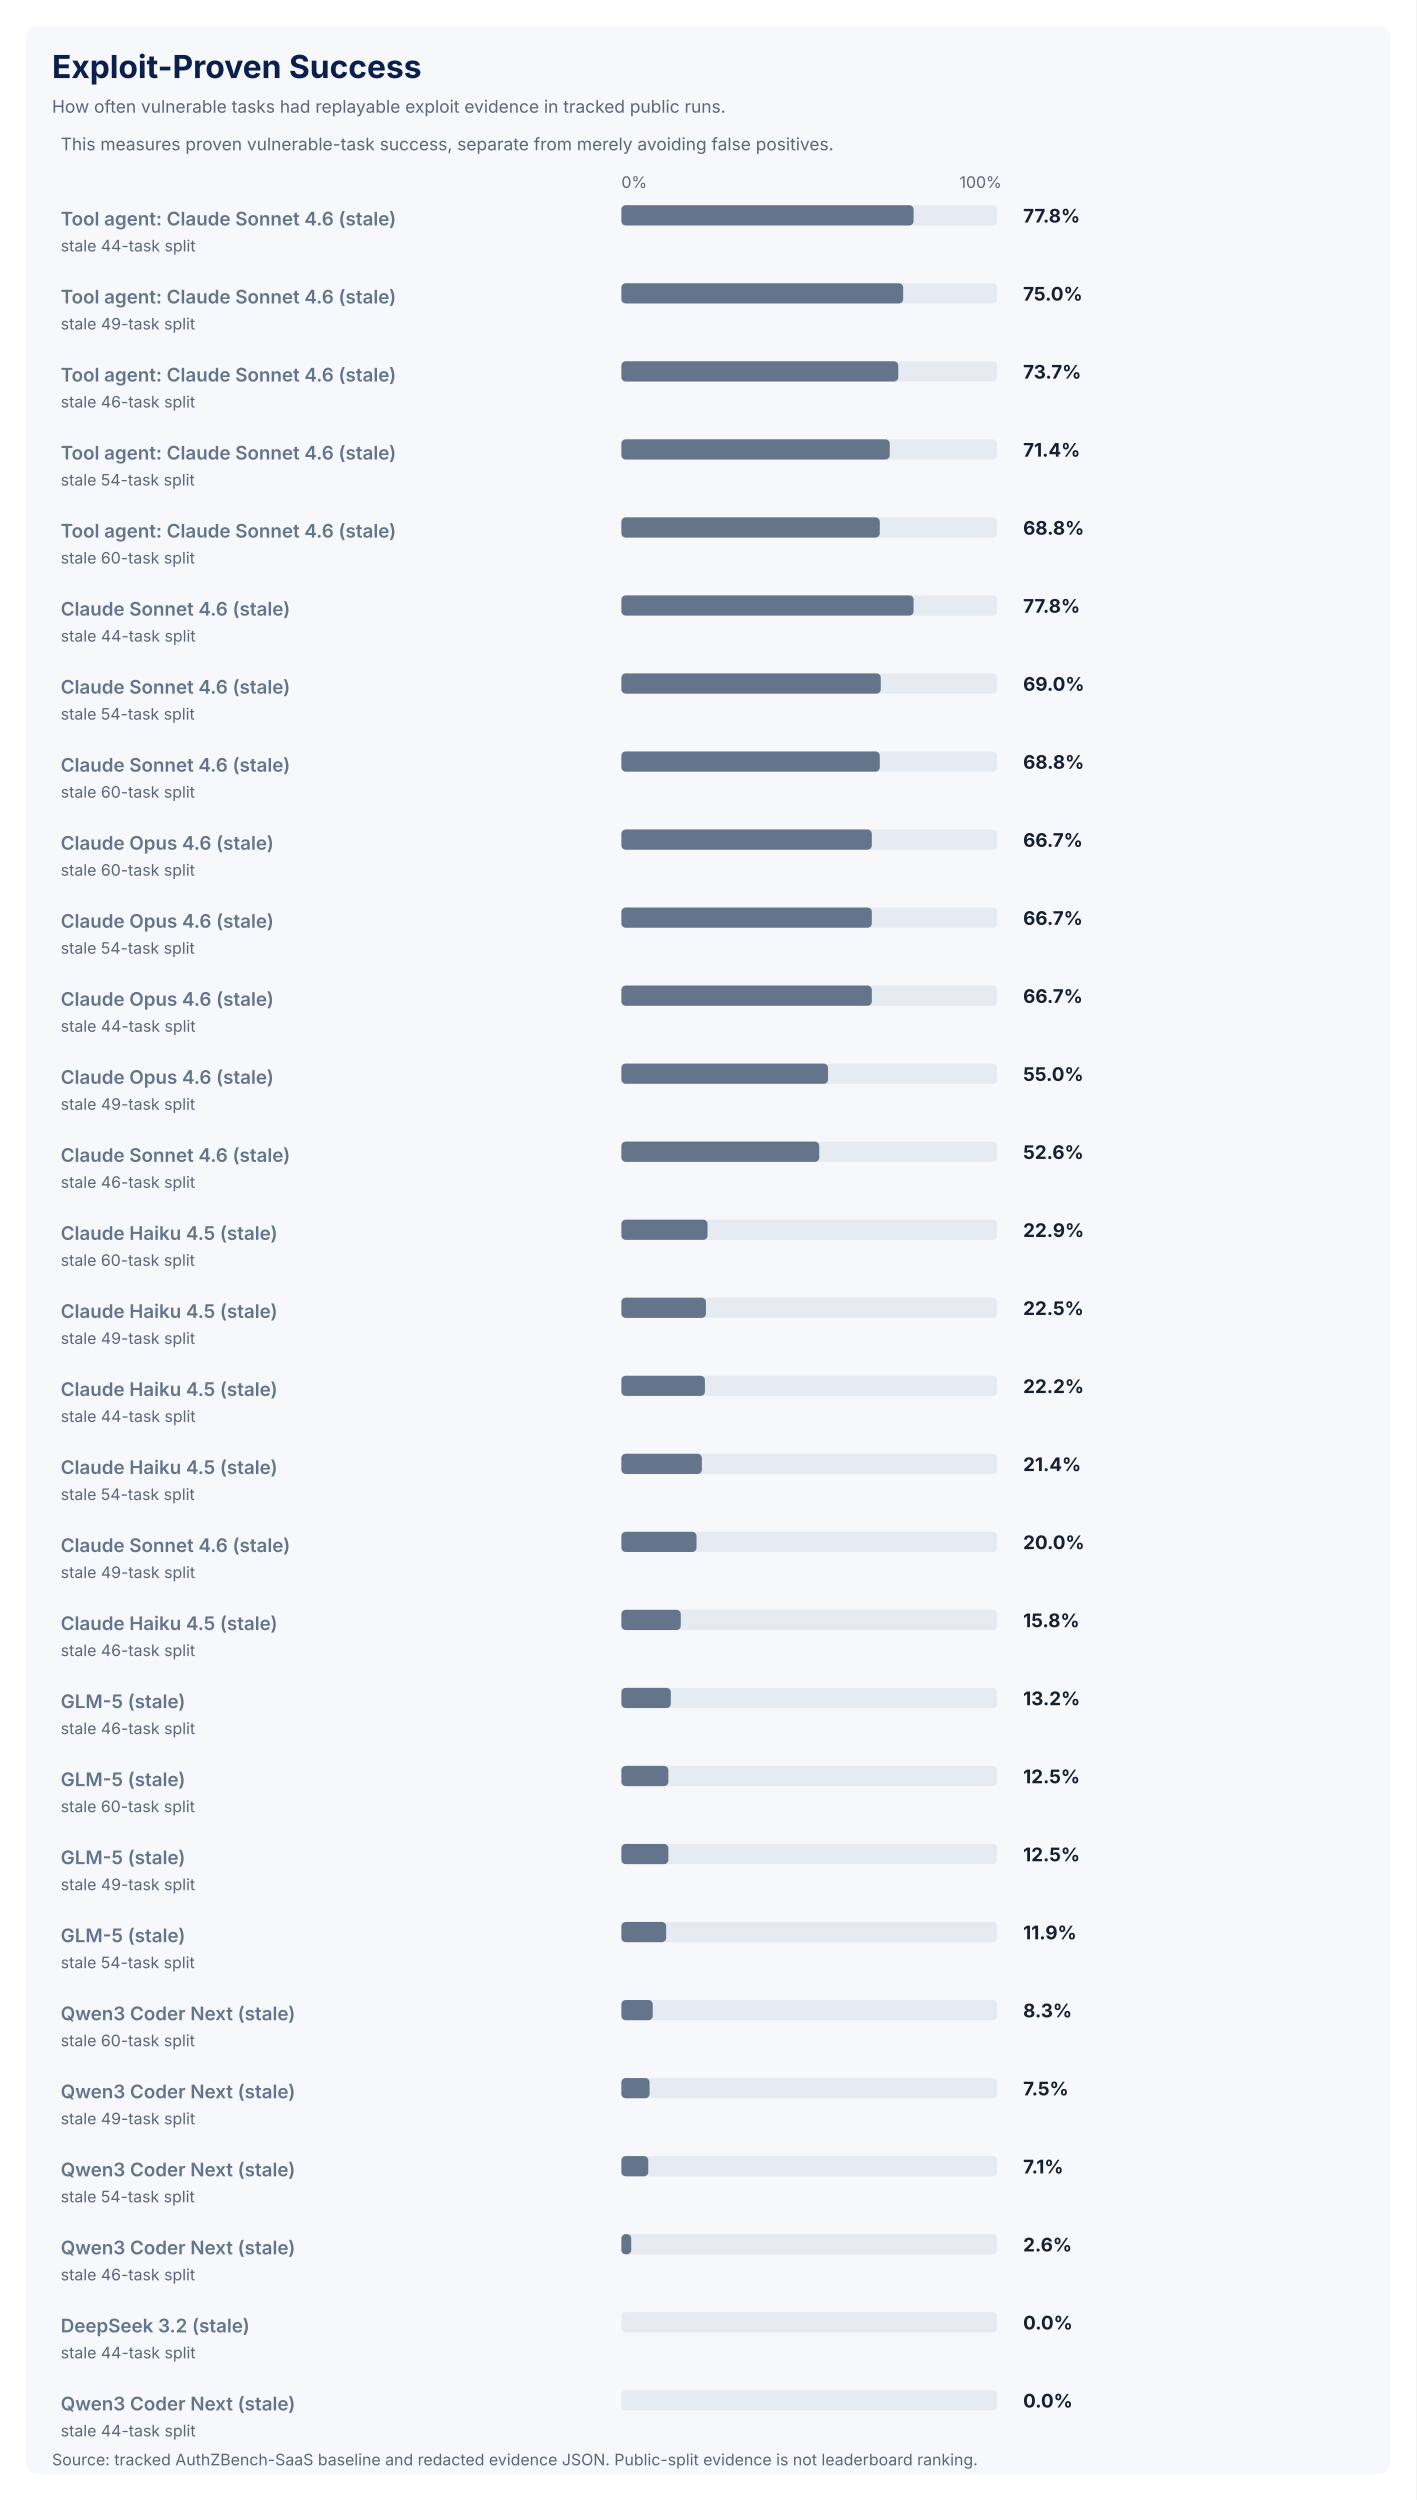
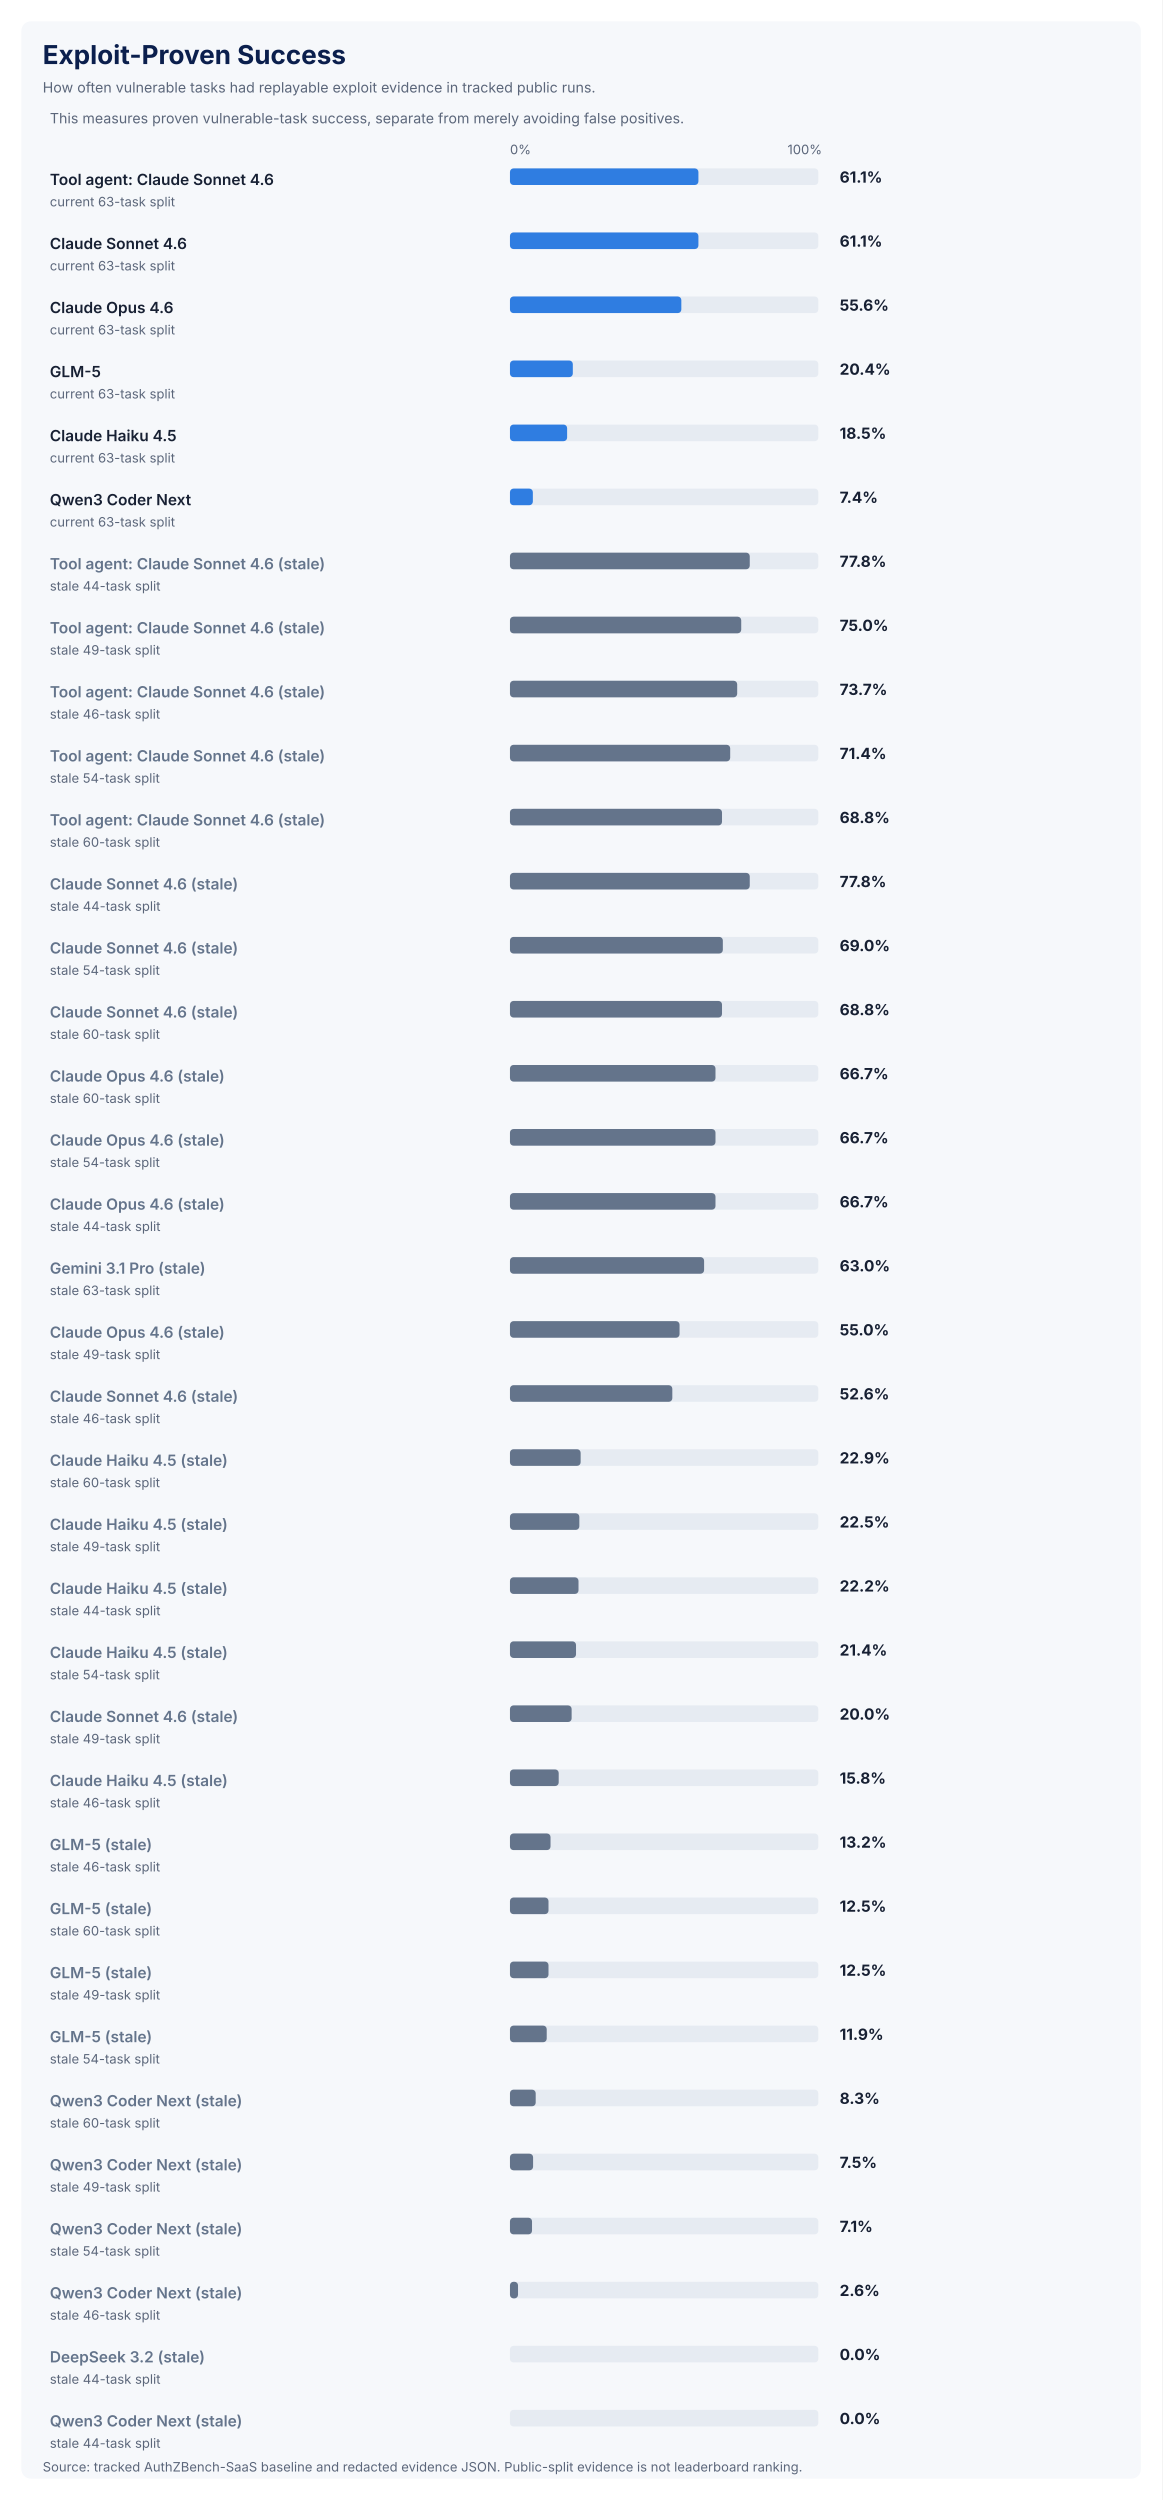
- <svg xmlns="http://www.w3.org/2000/svg" width="980" height="1730" viewBox="0 0 980 1730" role="img" aria-labelledby="title desc">
-   <rect x="0.0" y="0.0" width="980.0" height="1730.0" rx="0" fill="#ffffff" />
-   <rect x="18.0" y="18.0" width="944.0" height="1694.0" rx="8" fill="#f6f8fb" />
+ <svg xmlns="http://www.w3.org/2000/svg" width="980" height="2108" viewBox="0 0 980 2108" role="img" aria-labelledby="title desc">
+   <rect x="0.0" y="0.0" width="980.0" height="2108.0" rx="0" fill="#ffffff" />
+   <rect x="18.0" y="18.0" width="944.0" height="2072.0" rx="8" fill="#f6f8fb" />
  <text x="36.0" y="54.0" fill="#0b1f4d" font-family="Inter, Arial, sans-serif" font-size="22" font-weight="700">Exploit-Proven Success</text>
  <text x="36.0" y="78.0" fill="#5b667a" font-family="Inter, Arial, sans-serif" font-size="12" font-weight="400">How often vulnerable tasks had replayable exploit evidence in tracked public runs.</text>
  <text x="42.0" y="104.0" fill="#5b667a" font-family="Inter, Arial, sans-serif" font-size="12" font-weight="400">This measures proven vulnerable-task success, separate from merely avoiding false positives.</text>
  <text x="430.0" y="130.0" fill="#5b667a" font-family="Inter, Arial, sans-serif" font-size="11" font-weight="400">0%</text>
  <text x="664.0" y="130.0" fill="#5b667a" font-family="Inter, Arial, sans-serif" font-size="11" font-weight="400">100%</text>
-   <text x="42.0" y="156.0" fill="#64748b" font-family="Inter, Arial, sans-serif" font-size="13" font-weight="600">Tool agent: Claude Sonnet 4.6 (stale)</text>
-   <text x="42.0" y="174.0" fill="#5b667a" font-family="Inter, Arial, sans-serif" font-size="11" font-weight="400">stale 44-task split</text>
+   <text x="42.0" y="156.0" fill="#172033" font-family="Inter, Arial, sans-serif" font-size="13" font-weight="600">Tool agent: Claude Sonnet 4.6</text>
+   <text x="42.0" y="174.0" fill="#5b667a" font-family="Inter, Arial, sans-serif" font-size="11" font-weight="400">current 63-task split</text>
  <rect x="430.0" y="142.0" width="260.0" height="14.0" rx="3" fill="#e6ebf2" />
-   <rect x="430.0" y="142.0" width="202.2" height="14.0" rx="3" fill="#64748b" />
-   <text x="708.0" y="154.0" fill="#172033" font-family="Inter, Arial, sans-serif" font-size="13" font-weight="700">77.8%</text>
-   <text x="42.0" y="210.0" fill="#64748b" font-family="Inter, Arial, sans-serif" font-size="13" font-weight="600">Tool agent: Claude Sonnet 4.6 (stale)</text>
-   <text x="42.0" y="228.0" fill="#5b667a" font-family="Inter, Arial, sans-serif" font-size="11" font-weight="400">stale 49-task split</text>
+   <rect x="430.0" y="142.0" width="158.9" height="14.0" rx="3" fill="#2f7de1" />
+   <text x="708.0" y="154.0" fill="#172033" font-family="Inter, Arial, sans-serif" font-size="13" font-weight="700">61.1%</text>
+   <text x="42.0" y="210.0" fill="#172033" font-family="Inter, Arial, sans-serif" font-size="13" font-weight="600">Claude Sonnet 4.6</text>
+   <text x="42.0" y="228.0" fill="#5b667a" font-family="Inter, Arial, sans-serif" font-size="11" font-weight="400">current 63-task split</text>
  <rect x="430.0" y="196.0" width="260.0" height="14.0" rx="3" fill="#e6ebf2" />
-   <rect x="430.0" y="196.0" width="195.0" height="14.0" rx="3" fill="#64748b" />
-   <text x="708.0" y="208.0" fill="#172033" font-family="Inter, Arial, sans-serif" font-size="13" font-weight="700">75.0%</text>
-   <text x="42.0" y="264.0" fill="#64748b" font-family="Inter, Arial, sans-serif" font-size="13" font-weight="600">Tool agent: Claude Sonnet 4.6 (stale)</text>
-   <text x="42.0" y="282.0" fill="#5b667a" font-family="Inter, Arial, sans-serif" font-size="11" font-weight="400">stale 46-task split</text>
+   <rect x="430.0" y="196.0" width="158.9" height="14.0" rx="3" fill="#2f7de1" />
+   <text x="708.0" y="208.0" fill="#172033" font-family="Inter, Arial, sans-serif" font-size="13" font-weight="700">61.1%</text>
+   <text x="42.0" y="264.0" fill="#172033" font-family="Inter, Arial, sans-serif" font-size="13" font-weight="600">Claude Opus 4.6</text>
+   <text x="42.0" y="282.0" fill="#5b667a" font-family="Inter, Arial, sans-serif" font-size="11" font-weight="400">current 63-task split</text>
  <rect x="430.0" y="250.0" width="260.0" height="14.0" rx="3" fill="#e6ebf2" />
-   <rect x="430.0" y="250.0" width="191.6" height="14.0" rx="3" fill="#64748b" />
-   <text x="708.0" y="262.0" fill="#172033" font-family="Inter, Arial, sans-serif" font-size="13" font-weight="700">73.7%</text>
-   <text x="42.0" y="318.0" fill="#64748b" font-family="Inter, Arial, sans-serif" font-size="13" font-weight="600">Tool agent: Claude Sonnet 4.6 (stale)</text>
-   <text x="42.0" y="336.0" fill="#5b667a" font-family="Inter, Arial, sans-serif" font-size="11" font-weight="400">stale 54-task split</text>
+   <rect x="430.0" y="250.0" width="144.5" height="14.0" rx="3" fill="#2f7de1" />
+   <text x="708.0" y="262.0" fill="#172033" font-family="Inter, Arial, sans-serif" font-size="13" font-weight="700">55.6%</text>
+   <text x="42.0" y="318.0" fill="#172033" font-family="Inter, Arial, sans-serif" font-size="13" font-weight="600">GLM-5</text>
+   <text x="42.0" y="336.0" fill="#5b667a" font-family="Inter, Arial, sans-serif" font-size="11" font-weight="400">current 63-task split</text>
  <rect x="430.0" y="304.0" width="260.0" height="14.0" rx="3" fill="#e6ebf2" />
-   <rect x="430.0" y="304.0" width="185.7" height="14.0" rx="3" fill="#64748b" />
-   <text x="708.0" y="316.0" fill="#172033" font-family="Inter, Arial, sans-serif" font-size="13" font-weight="700">71.4%</text>
-   <text x="42.0" y="372.0" fill="#64748b" font-family="Inter, Arial, sans-serif" font-size="13" font-weight="600">Tool agent: Claude Sonnet 4.6 (stale)</text>
-   <text x="42.0" y="390.0" fill="#5b667a" font-family="Inter, Arial, sans-serif" font-size="11" font-weight="400">stale 60-task split</text>
+   <rect x="430.0" y="304.0" width="53.0" height="14.0" rx="3" fill="#2f7de1" />
+   <text x="708.0" y="316.0" fill="#172033" font-family="Inter, Arial, sans-serif" font-size="13" font-weight="700">20.4%</text>
+   <text x="42.0" y="372.0" fill="#172033" font-family="Inter, Arial, sans-serif" font-size="13" font-weight="600">Claude Haiku 4.5</text>
+   <text x="42.0" y="390.0" fill="#5b667a" font-family="Inter, Arial, sans-serif" font-size="11" font-weight="400">current 63-task split</text>
  <rect x="430.0" y="358.0" width="260.0" height="14.0" rx="3" fill="#e6ebf2" />
-   <rect x="430.0" y="358.0" width="178.8" height="14.0" rx="3" fill="#64748b" />
-   <text x="708.0" y="370.0" fill="#172033" font-family="Inter, Arial, sans-serif" font-size="13" font-weight="700">68.8%</text>
-   <text x="42.0" y="426.0" fill="#64748b" font-family="Inter, Arial, sans-serif" font-size="13" font-weight="600">Claude Sonnet 4.6 (stale)</text>
-   <text x="42.0" y="444.0" fill="#5b667a" font-family="Inter, Arial, sans-serif" font-size="11" font-weight="400">stale 44-task split</text>
+   <rect x="430.0" y="358.0" width="48.2" height="14.0" rx="3" fill="#2f7de1" />
+   <text x="708.0" y="370.0" fill="#172033" font-family="Inter, Arial, sans-serif" font-size="13" font-weight="700">18.5%</text>
+   <text x="42.0" y="426.0" fill="#172033" font-family="Inter, Arial, sans-serif" font-size="13" font-weight="600">Qwen3 Coder Next</text>
+   <text x="42.0" y="444.0" fill="#5b667a" font-family="Inter, Arial, sans-serif" font-size="11" font-weight="400">current 63-task split</text>
  <rect x="430.0" y="412.0" width="260.0" height="14.0" rx="3" fill="#e6ebf2" />
-   <rect x="430.0" y="412.0" width="202.2" height="14.0" rx="3" fill="#64748b" />
-   <text x="708.0" y="424.0" fill="#172033" font-family="Inter, Arial, sans-serif" font-size="13" font-weight="700">77.8%</text>
-   <text x="42.0" y="480.0" fill="#64748b" font-family="Inter, Arial, sans-serif" font-size="13" font-weight="600">Claude Sonnet 4.6 (stale)</text>
-   <text x="42.0" y="498.0" fill="#5b667a" font-family="Inter, Arial, sans-serif" font-size="11" font-weight="400">stale 54-task split</text>
+   <rect x="430.0" y="412.0" width="19.3" height="14.0" rx="3" fill="#2f7de1" />
+   <text x="708.0" y="424.0" fill="#172033" font-family="Inter, Arial, sans-serif" font-size="13" font-weight="700">7.4%</text>
+   <text x="42.0" y="480.0" fill="#64748b" font-family="Inter, Arial, sans-serif" font-size="13" font-weight="600">Tool agent: Claude Sonnet 4.6 (stale)</text>
+   <text x="42.0" y="498.0" fill="#5b667a" font-family="Inter, Arial, sans-serif" font-size="11" font-weight="400">stale 44-task split</text>
  <rect x="430.0" y="466.0" width="260.0" height="14.0" rx="3" fill="#e6ebf2" />
-   <rect x="430.0" y="466.0" width="179.5" height="14.0" rx="3" fill="#64748b" />
-   <text x="708.0" y="478.0" fill="#172033" font-family="Inter, Arial, sans-serif" font-size="13" font-weight="700">69.0%</text>
-   <text x="42.0" y="534.0" fill="#64748b" font-family="Inter, Arial, sans-serif" font-size="13" font-weight="600">Claude Sonnet 4.6 (stale)</text>
-   <text x="42.0" y="552.0" fill="#5b667a" font-family="Inter, Arial, sans-serif" font-size="11" font-weight="400">stale 60-task split</text>
+   <rect x="430.0" y="466.0" width="202.2" height="14.0" rx="3" fill="#64748b" />
+   <text x="708.0" y="478.0" fill="#172033" font-family="Inter, Arial, sans-serif" font-size="13" font-weight="700">77.8%</text>
+   <text x="42.0" y="534.0" fill="#64748b" font-family="Inter, Arial, sans-serif" font-size="13" font-weight="600">Tool agent: Claude Sonnet 4.6 (stale)</text>
+   <text x="42.0" y="552.0" fill="#5b667a" font-family="Inter, Arial, sans-serif" font-size="11" font-weight="400">stale 49-task split</text>
  <rect x="430.0" y="520.0" width="260.0" height="14.0" rx="3" fill="#e6ebf2" />
-   <rect x="430.0" y="520.0" width="178.8" height="14.0" rx="3" fill="#64748b" />
-   <text x="708.0" y="532.0" fill="#172033" font-family="Inter, Arial, sans-serif" font-size="13" font-weight="700">68.8%</text>
-   <text x="42.0" y="588.0" fill="#64748b" font-family="Inter, Arial, sans-serif" font-size="13" font-weight="600">Claude Opus 4.6 (stale)</text>
-   <text x="42.0" y="606.0" fill="#5b667a" font-family="Inter, Arial, sans-serif" font-size="11" font-weight="400">stale 60-task split</text>
+   <rect x="430.0" y="520.0" width="195.0" height="14.0" rx="3" fill="#64748b" />
+   <text x="708.0" y="532.0" fill="#172033" font-family="Inter, Arial, sans-serif" font-size="13" font-weight="700">75.0%</text>
+   <text x="42.0" y="588.0" fill="#64748b" font-family="Inter, Arial, sans-serif" font-size="13" font-weight="600">Tool agent: Claude Sonnet 4.6 (stale)</text>
+   <text x="42.0" y="606.0" fill="#5b667a" font-family="Inter, Arial, sans-serif" font-size="11" font-weight="400">stale 46-task split</text>
  <rect x="430.0" y="574.0" width="260.0" height="14.0" rx="3" fill="#e6ebf2" />
-   <rect x="430.0" y="574.0" width="173.3" height="14.0" rx="3" fill="#64748b" />
-   <text x="708.0" y="586.0" fill="#172033" font-family="Inter, Arial, sans-serif" font-size="13" font-weight="700">66.7%</text>
-   <text x="42.0" y="642.0" fill="#64748b" font-family="Inter, Arial, sans-serif" font-size="13" font-weight="600">Claude Opus 4.6 (stale)</text>
+   <rect x="430.0" y="574.0" width="191.6" height="14.0" rx="3" fill="#64748b" />
+   <text x="708.0" y="586.0" fill="#172033" font-family="Inter, Arial, sans-serif" font-size="13" font-weight="700">73.7%</text>
+   <text x="42.0" y="642.0" fill="#64748b" font-family="Inter, Arial, sans-serif" font-size="13" font-weight="600">Tool agent: Claude Sonnet 4.6 (stale)</text>
  <text x="42.0" y="660.0" fill="#5b667a" font-family="Inter, Arial, sans-serif" font-size="11" font-weight="400">stale 54-task split</text>
  <rect x="430.0" y="628.0" width="260.0" height="14.0" rx="3" fill="#e6ebf2" />
-   <rect x="430.0" y="628.0" width="173.3" height="14.0" rx="3" fill="#64748b" />
-   <text x="708.0" y="640.0" fill="#172033" font-family="Inter, Arial, sans-serif" font-size="13" font-weight="700">66.7%</text>
-   <text x="42.0" y="696.0" fill="#64748b" font-family="Inter, Arial, sans-serif" font-size="13" font-weight="600">Claude Opus 4.6 (stale)</text>
-   <text x="42.0" y="714.0" fill="#5b667a" font-family="Inter, Arial, sans-serif" font-size="11" font-weight="400">stale 44-task split</text>
+   <rect x="430.0" y="628.0" width="185.7" height="14.0" rx="3" fill="#64748b" />
+   <text x="708.0" y="640.0" fill="#172033" font-family="Inter, Arial, sans-serif" font-size="13" font-weight="700">71.4%</text>
+   <text x="42.0" y="696.0" fill="#64748b" font-family="Inter, Arial, sans-serif" font-size="13" font-weight="600">Tool agent: Claude Sonnet 4.6 (stale)</text>
+   <text x="42.0" y="714.0" fill="#5b667a" font-family="Inter, Arial, sans-serif" font-size="11" font-weight="400">stale 60-task split</text>
  <rect x="430.0" y="682.0" width="260.0" height="14.0" rx="3" fill="#e6ebf2" />
-   <rect x="430.0" y="682.0" width="173.3" height="14.0" rx="3" fill="#64748b" />
-   <text x="708.0" y="694.0" fill="#172033" font-family="Inter, Arial, sans-serif" font-size="13" font-weight="700">66.7%</text>
-   <text x="42.0" y="750.0" fill="#64748b" font-family="Inter, Arial, sans-serif" font-size="13" font-weight="600">Claude Opus 4.6 (stale)</text>
-   <text x="42.0" y="768.0" fill="#5b667a" font-family="Inter, Arial, sans-serif" font-size="11" font-weight="400">stale 49-task split</text>
+   <rect x="430.0" y="682.0" width="178.8" height="14.0" rx="3" fill="#64748b" />
+   <text x="708.0" y="694.0" fill="#172033" font-family="Inter, Arial, sans-serif" font-size="13" font-weight="700">68.8%</text>
+   <text x="42.0" y="750.0" fill="#64748b" font-family="Inter, Arial, sans-serif" font-size="13" font-weight="600">Claude Sonnet 4.6 (stale)</text>
+   <text x="42.0" y="768.0" fill="#5b667a" font-family="Inter, Arial, sans-serif" font-size="11" font-weight="400">stale 44-task split</text>
  <rect x="430.0" y="736.0" width="260.0" height="14.0" rx="3" fill="#e6ebf2" />
-   <rect x="430.0" y="736.0" width="143.0" height="14.0" rx="3" fill="#64748b" />
-   <text x="708.0" y="748.0" fill="#172033" font-family="Inter, Arial, sans-serif" font-size="13" font-weight="700">55.0%</text>
+   <rect x="430.0" y="736.0" width="202.2" height="14.0" rx="3" fill="#64748b" />
+   <text x="708.0" y="748.0" fill="#172033" font-family="Inter, Arial, sans-serif" font-size="13" font-weight="700">77.8%</text>
  <text x="42.0" y="804.0" fill="#64748b" font-family="Inter, Arial, sans-serif" font-size="13" font-weight="600">Claude Sonnet 4.6 (stale)</text>
-   <text x="42.0" y="822.0" fill="#5b667a" font-family="Inter, Arial, sans-serif" font-size="11" font-weight="400">stale 46-task split</text>
+   <text x="42.0" y="822.0" fill="#5b667a" font-family="Inter, Arial, sans-serif" font-size="11" font-weight="400">stale 54-task split</text>
  <rect x="430.0" y="790.0" width="260.0" height="14.0" rx="3" fill="#e6ebf2" />
-   <rect x="430.0" y="790.0" width="136.9" height="14.0" rx="3" fill="#64748b" />
-   <text x="708.0" y="802.0" fill="#172033" font-family="Inter, Arial, sans-serif" font-size="13" font-weight="700">52.6%</text>
-   <text x="42.0" y="858.0" fill="#64748b" font-family="Inter, Arial, sans-serif" font-size="13" font-weight="600">Claude Haiku 4.5 (stale)</text>
+   <rect x="430.0" y="790.0" width="179.5" height="14.0" rx="3" fill="#64748b" />
+   <text x="708.0" y="802.0" fill="#172033" font-family="Inter, Arial, sans-serif" font-size="13" font-weight="700">69.0%</text>
+   <text x="42.0" y="858.0" fill="#64748b" font-family="Inter, Arial, sans-serif" font-size="13" font-weight="600">Claude Sonnet 4.6 (stale)</text>
  <text x="42.0" y="876.0" fill="#5b667a" font-family="Inter, Arial, sans-serif" font-size="11" font-weight="400">stale 60-task split</text>
  <rect x="430.0" y="844.0" width="260.0" height="14.0" rx="3" fill="#e6ebf2" />
-   <rect x="430.0" y="844.0" width="59.6" height="14.0" rx="3" fill="#64748b" />
-   <text x="708.0" y="856.0" fill="#172033" font-family="Inter, Arial, sans-serif" font-size="13" font-weight="700">22.9%</text>
-   <text x="42.0" y="912.0" fill="#64748b" font-family="Inter, Arial, sans-serif" font-size="13" font-weight="600">Claude Haiku 4.5 (stale)</text>
-   <text x="42.0" y="930.0" fill="#5b667a" font-family="Inter, Arial, sans-serif" font-size="11" font-weight="400">stale 49-task split</text>
+   <rect x="430.0" y="844.0" width="178.8" height="14.0" rx="3" fill="#64748b" />
+   <text x="708.0" y="856.0" fill="#172033" font-family="Inter, Arial, sans-serif" font-size="13" font-weight="700">68.8%</text>
+   <text x="42.0" y="912.0" fill="#64748b" font-family="Inter, Arial, sans-serif" font-size="13" font-weight="600">Claude Opus 4.6 (stale)</text>
+   <text x="42.0" y="930.0" fill="#5b667a" font-family="Inter, Arial, sans-serif" font-size="11" font-weight="400">stale 60-task split</text>
  <rect x="430.0" y="898.0" width="260.0" height="14.0" rx="3" fill="#e6ebf2" />
-   <rect x="430.0" y="898.0" width="58.5" height="14.0" rx="3" fill="#64748b" />
-   <text x="708.0" y="910.0" fill="#172033" font-family="Inter, Arial, sans-serif" font-size="13" font-weight="700">22.5%</text>
-   <text x="42.0" y="966.0" fill="#64748b" font-family="Inter, Arial, sans-serif" font-size="13" font-weight="600">Claude Haiku 4.5 (stale)</text>
-   <text x="42.0" y="984.0" fill="#5b667a" font-family="Inter, Arial, sans-serif" font-size="11" font-weight="400">stale 44-task split</text>
+   <rect x="430.0" y="898.0" width="173.3" height="14.0" rx="3" fill="#64748b" />
+   <text x="708.0" y="910.0" fill="#172033" font-family="Inter, Arial, sans-serif" font-size="13" font-weight="700">66.7%</text>
+   <text x="42.0" y="966.0" fill="#64748b" font-family="Inter, Arial, sans-serif" font-size="13" font-weight="600">Claude Opus 4.6 (stale)</text>
+   <text x="42.0" y="984.0" fill="#5b667a" font-family="Inter, Arial, sans-serif" font-size="11" font-weight="400">stale 54-task split</text>
  <rect x="430.0" y="952.0" width="260.0" height="14.0" rx="3" fill="#e6ebf2" />
-   <rect x="430.0" y="952.0" width="57.8" height="14.0" rx="3" fill="#64748b" />
-   <text x="708.0" y="964.0" fill="#172033" font-family="Inter, Arial, sans-serif" font-size="13" font-weight="700">22.2%</text>
-   <text x="42.0" y="1020.0" fill="#64748b" font-family="Inter, Arial, sans-serif" font-size="13" font-weight="600">Claude Haiku 4.5 (stale)</text>
-   <text x="42.0" y="1038.0" fill="#5b667a" font-family="Inter, Arial, sans-serif" font-size="11" font-weight="400">stale 54-task split</text>
+   <rect x="430.0" y="952.0" width="173.3" height="14.0" rx="3" fill="#64748b" />
+   <text x="708.0" y="964.0" fill="#172033" font-family="Inter, Arial, sans-serif" font-size="13" font-weight="700">66.7%</text>
+   <text x="42.0" y="1020.0" fill="#64748b" font-family="Inter, Arial, sans-serif" font-size="13" font-weight="600">Claude Opus 4.6 (stale)</text>
+   <text x="42.0" y="1038.0" fill="#5b667a" font-family="Inter, Arial, sans-serif" font-size="11" font-weight="400">stale 44-task split</text>
  <rect x="430.0" y="1006.0" width="260.0" height="14.0" rx="3" fill="#e6ebf2" />
-   <rect x="430.0" y="1006.0" width="55.7" height="14.0" rx="3" fill="#64748b" />
-   <text x="708.0" y="1018.0" fill="#172033" font-family="Inter, Arial, sans-serif" font-size="13" font-weight="700">21.4%</text>
-   <text x="42.0" y="1074.0" fill="#64748b" font-family="Inter, Arial, sans-serif" font-size="13" font-weight="600">Claude Sonnet 4.6 (stale)</text>
-   <text x="42.0" y="1092.0" fill="#5b667a" font-family="Inter, Arial, sans-serif" font-size="11" font-weight="400">stale 49-task split</text>
+   <rect x="430.0" y="1006.0" width="173.3" height="14.0" rx="3" fill="#64748b" />
+   <text x="708.0" y="1018.0" fill="#172033" font-family="Inter, Arial, sans-serif" font-size="13" font-weight="700">66.7%</text>
+   <text x="42.0" y="1074.0" fill="#64748b" font-family="Inter, Arial, sans-serif" font-size="13" font-weight="600">Gemini 3.1 Pro (stale)</text>
+   <text x="42.0" y="1092.0" fill="#5b667a" font-family="Inter, Arial, sans-serif" font-size="11" font-weight="400">stale 63-task split</text>
  <rect x="430.0" y="1060.0" width="260.0" height="14.0" rx="3" fill="#e6ebf2" />
-   <rect x="430.0" y="1060.0" width="52.0" height="14.0" rx="3" fill="#64748b" />
-   <text x="708.0" y="1072.0" fill="#172033" font-family="Inter, Arial, sans-serif" font-size="13" font-weight="700">20.0%</text>
-   <text x="42.0" y="1128.0" fill="#64748b" font-family="Inter, Arial, sans-serif" font-size="13" font-weight="600">Claude Haiku 4.5 (stale)</text>
-   <text x="42.0" y="1146.0" fill="#5b667a" font-family="Inter, Arial, sans-serif" font-size="11" font-weight="400">stale 46-task split</text>
+   <rect x="430.0" y="1060.0" width="163.7" height="14.0" rx="3" fill="#64748b" />
+   <text x="708.0" y="1072.0" fill="#172033" font-family="Inter, Arial, sans-serif" font-size="13" font-weight="700">63.0%</text>
+   <text x="42.0" y="1128.0" fill="#64748b" font-family="Inter, Arial, sans-serif" font-size="13" font-weight="600">Claude Opus 4.6 (stale)</text>
+   <text x="42.0" y="1146.0" fill="#5b667a" font-family="Inter, Arial, sans-serif" font-size="11" font-weight="400">stale 49-task split</text>
  <rect x="430.0" y="1114.0" width="260.0" height="14.0" rx="3" fill="#e6ebf2" />
-   <rect x="430.0" y="1114.0" width="41.1" height="14.0" rx="3" fill="#64748b" />
-   <text x="708.0" y="1126.0" fill="#172033" font-family="Inter, Arial, sans-serif" font-size="13" font-weight="700">15.8%</text>
-   <text x="42.0" y="1182.0" fill="#64748b" font-family="Inter, Arial, sans-serif" font-size="13" font-weight="600">GLM-5 (stale)</text>
+   <rect x="430.0" y="1114.0" width="143.0" height="14.0" rx="3" fill="#64748b" />
+   <text x="708.0" y="1126.0" fill="#172033" font-family="Inter, Arial, sans-serif" font-size="13" font-weight="700">55.0%</text>
+   <text x="42.0" y="1182.0" fill="#64748b" font-family="Inter, Arial, sans-serif" font-size="13" font-weight="600">Claude Sonnet 4.6 (stale)</text>
  <text x="42.0" y="1200.0" fill="#5b667a" font-family="Inter, Arial, sans-serif" font-size="11" font-weight="400">stale 46-task split</text>
  <rect x="430.0" y="1168.0" width="260.0" height="14.0" rx="3" fill="#e6ebf2" />
-   <rect x="430.0" y="1168.0" width="34.2" height="14.0" rx="3" fill="#64748b" />
-   <text x="708.0" y="1180.0" fill="#172033" font-family="Inter, Arial, sans-serif" font-size="13" font-weight="700">13.2%</text>
-   <text x="42.0" y="1236.0" fill="#64748b" font-family="Inter, Arial, sans-serif" font-size="13" font-weight="600">GLM-5 (stale)</text>
+   <rect x="430.0" y="1168.0" width="136.9" height="14.0" rx="3" fill="#64748b" />
+   <text x="708.0" y="1180.0" fill="#172033" font-family="Inter, Arial, sans-serif" font-size="13" font-weight="700">52.6%</text>
+   <text x="42.0" y="1236.0" fill="#64748b" font-family="Inter, Arial, sans-serif" font-size="13" font-weight="600">Claude Haiku 4.5 (stale)</text>
  <text x="42.0" y="1254.0" fill="#5b667a" font-family="Inter, Arial, sans-serif" font-size="11" font-weight="400">stale 60-task split</text>
  <rect x="430.0" y="1222.0" width="260.0" height="14.0" rx="3" fill="#e6ebf2" />
-   <rect x="430.0" y="1222.0" width="32.5" height="14.0" rx="3" fill="#64748b" />
-   <text x="708.0" y="1234.0" fill="#172033" font-family="Inter, Arial, sans-serif" font-size="13" font-weight="700">12.5%</text>
-   <text x="42.0" y="1290.0" fill="#64748b" font-family="Inter, Arial, sans-serif" font-size="13" font-weight="600">GLM-5 (stale)</text>
+   <rect x="430.0" y="1222.0" width="59.6" height="14.0" rx="3" fill="#64748b" />
+   <text x="708.0" y="1234.0" fill="#172033" font-family="Inter, Arial, sans-serif" font-size="13" font-weight="700">22.9%</text>
+   <text x="42.0" y="1290.0" fill="#64748b" font-family="Inter, Arial, sans-serif" font-size="13" font-weight="600">Claude Haiku 4.5 (stale)</text>
  <text x="42.0" y="1308.0" fill="#5b667a" font-family="Inter, Arial, sans-serif" font-size="11" font-weight="400">stale 49-task split</text>
  <rect x="430.0" y="1276.0" width="260.0" height="14.0" rx="3" fill="#e6ebf2" />
-   <rect x="430.0" y="1276.0" width="32.5" height="14.0" rx="3" fill="#64748b" />
-   <text x="708.0" y="1288.0" fill="#172033" font-family="Inter, Arial, sans-serif" font-size="13" font-weight="700">12.5%</text>
-   <text x="42.0" y="1344.0" fill="#64748b" font-family="Inter, Arial, sans-serif" font-size="13" font-weight="600">GLM-5 (stale)</text>
-   <text x="42.0" y="1362.0" fill="#5b667a" font-family="Inter, Arial, sans-serif" font-size="11" font-weight="400">stale 54-task split</text>
+   <rect x="430.0" y="1276.0" width="58.5" height="14.0" rx="3" fill="#64748b" />
+   <text x="708.0" y="1288.0" fill="#172033" font-family="Inter, Arial, sans-serif" font-size="13" font-weight="700">22.5%</text>
+   <text x="42.0" y="1344.0" fill="#64748b" font-family="Inter, Arial, sans-serif" font-size="13" font-weight="600">Claude Haiku 4.5 (stale)</text>
+   <text x="42.0" y="1362.0" fill="#5b667a" font-family="Inter, Arial, sans-serif" font-size="11" font-weight="400">stale 44-task split</text>
  <rect x="430.0" y="1330.0" width="260.0" height="14.0" rx="3" fill="#e6ebf2" />
-   <rect x="430.0" y="1330.0" width="31.0" height="14.0" rx="3" fill="#64748b" />
-   <text x="708.0" y="1342.0" fill="#172033" font-family="Inter, Arial, sans-serif" font-size="13" font-weight="700">11.9%</text>
-   <text x="42.0" y="1398.0" fill="#64748b" font-family="Inter, Arial, sans-serif" font-size="13" font-weight="600">Qwen3 Coder Next (stale)</text>
-   <text x="42.0" y="1416.0" fill="#5b667a" font-family="Inter, Arial, sans-serif" font-size="11" font-weight="400">stale 60-task split</text>
+   <rect x="430.0" y="1330.0" width="57.8" height="14.0" rx="3" fill="#64748b" />
+   <text x="708.0" y="1342.0" fill="#172033" font-family="Inter, Arial, sans-serif" font-size="13" font-weight="700">22.2%</text>
+   <text x="42.0" y="1398.0" fill="#64748b" font-family="Inter, Arial, sans-serif" font-size="13" font-weight="600">Claude Haiku 4.5 (stale)</text>
+   <text x="42.0" y="1416.0" fill="#5b667a" font-family="Inter, Arial, sans-serif" font-size="11" font-weight="400">stale 54-task split</text>
  <rect x="430.0" y="1384.0" width="260.0" height="14.0" rx="3" fill="#e6ebf2" />
-   <rect x="430.0" y="1384.0" width="21.7" height="14.0" rx="3" fill="#64748b" />
-   <text x="708.0" y="1396.0" fill="#172033" font-family="Inter, Arial, sans-serif" font-size="13" font-weight="700">8.3%</text>
-   <text x="42.0" y="1452.0" fill="#64748b" font-family="Inter, Arial, sans-serif" font-size="13" font-weight="600">Qwen3 Coder Next (stale)</text>
+   <rect x="430.0" y="1384.0" width="55.7" height="14.0" rx="3" fill="#64748b" />
+   <text x="708.0" y="1396.0" fill="#172033" font-family="Inter, Arial, sans-serif" font-size="13" font-weight="700">21.4%</text>
+   <text x="42.0" y="1452.0" fill="#64748b" font-family="Inter, Arial, sans-serif" font-size="13" font-weight="600">Claude Sonnet 4.6 (stale)</text>
  <text x="42.0" y="1470.0" fill="#5b667a" font-family="Inter, Arial, sans-serif" font-size="11" font-weight="400">stale 49-task split</text>
  <rect x="430.0" y="1438.0" width="260.0" height="14.0" rx="3" fill="#e6ebf2" />
-   <rect x="430.0" y="1438.0" width="19.5" height="14.0" rx="3" fill="#64748b" />
-   <text x="708.0" y="1450.0" fill="#172033" font-family="Inter, Arial, sans-serif" font-size="13" font-weight="700">7.5%</text>
-   <text x="42.0" y="1506.0" fill="#64748b" font-family="Inter, Arial, sans-serif" font-size="13" font-weight="600">Qwen3 Coder Next (stale)</text>
-   <text x="42.0" y="1524.0" fill="#5b667a" font-family="Inter, Arial, sans-serif" font-size="11" font-weight="400">stale 54-task split</text>
+   <rect x="430.0" y="1438.0" width="52.0" height="14.0" rx="3" fill="#64748b" />
+   <text x="708.0" y="1450.0" fill="#172033" font-family="Inter, Arial, sans-serif" font-size="13" font-weight="700">20.0%</text>
+   <text x="42.0" y="1506.0" fill="#64748b" font-family="Inter, Arial, sans-serif" font-size="13" font-weight="600">Claude Haiku 4.5 (stale)</text>
+   <text x="42.0" y="1524.0" fill="#5b667a" font-family="Inter, Arial, sans-serif" font-size="11" font-weight="400">stale 46-task split</text>
  <rect x="430.0" y="1492.0" width="260.0" height="14.0" rx="3" fill="#e6ebf2" />
-   <rect x="430.0" y="1492.0" width="18.6" height="14.0" rx="3" fill="#64748b" />
-   <text x="708.0" y="1504.0" fill="#172033" font-family="Inter, Arial, sans-serif" font-size="13" font-weight="700">7.1%</text>
-   <text x="42.0" y="1560.0" fill="#64748b" font-family="Inter, Arial, sans-serif" font-size="13" font-weight="600">Qwen3 Coder Next (stale)</text>
+   <rect x="430.0" y="1492.0" width="41.1" height="14.0" rx="3" fill="#64748b" />
+   <text x="708.0" y="1504.0" fill="#172033" font-family="Inter, Arial, sans-serif" font-size="13" font-weight="700">15.8%</text>
+   <text x="42.0" y="1560.0" fill="#64748b" font-family="Inter, Arial, sans-serif" font-size="13" font-weight="600">GLM-5 (stale)</text>
  <text x="42.0" y="1578.0" fill="#5b667a" font-family="Inter, Arial, sans-serif" font-size="11" font-weight="400">stale 46-task split</text>
  <rect x="430.0" y="1546.0" width="260.0" height="14.0" rx="3" fill="#e6ebf2" />
-   <rect x="430.0" y="1546.0" width="6.8" height="14.0" rx="3" fill="#64748b" />
-   <text x="708.0" y="1558.0" fill="#172033" font-family="Inter, Arial, sans-serif" font-size="13" font-weight="700">2.6%</text>
-   <text x="42.0" y="1614.0" fill="#64748b" font-family="Inter, Arial, sans-serif" font-size="13" font-weight="600">DeepSeek 3.2 (stale)</text>
-   <text x="42.0" y="1632.0" fill="#5b667a" font-family="Inter, Arial, sans-serif" font-size="11" font-weight="400">stale 44-task split</text>
+   <rect x="430.0" y="1546.0" width="34.2" height="14.0" rx="3" fill="#64748b" />
+   <text x="708.0" y="1558.0" fill="#172033" font-family="Inter, Arial, sans-serif" font-size="13" font-weight="700">13.2%</text>
+   <text x="42.0" y="1614.0" fill="#64748b" font-family="Inter, Arial, sans-serif" font-size="13" font-weight="600">GLM-5 (stale)</text>
+   <text x="42.0" y="1632.0" fill="#5b667a" font-family="Inter, Arial, sans-serif" font-size="11" font-weight="400">stale 60-task split</text>
  <rect x="430.0" y="1600.0" width="260.0" height="14.0" rx="3" fill="#e6ebf2" />
-   <rect x="430.0" y="1600.0" width="0.0" height="14.0" rx="3" fill="#64748b" />
-   <text x="708.0" y="1612.0" fill="#172033" font-family="Inter, Arial, sans-serif" font-size="13" font-weight="700">0.0%</text>
-   <text x="42.0" y="1668.0" fill="#64748b" font-family="Inter, Arial, sans-serif" font-size="13" font-weight="600">Qwen3 Coder Next (stale)</text>
-   <text x="42.0" y="1686.0" fill="#5b667a" font-family="Inter, Arial, sans-serif" font-size="11" font-weight="400">stale 44-task split</text>
+   <rect x="430.0" y="1600.0" width="32.5" height="14.0" rx="3" fill="#64748b" />
+   <text x="708.0" y="1612.0" fill="#172033" font-family="Inter, Arial, sans-serif" font-size="13" font-weight="700">12.5%</text>
+   <text x="42.0" y="1668.0" fill="#64748b" font-family="Inter, Arial, sans-serif" font-size="13" font-weight="600">GLM-5 (stale)</text>
+   <text x="42.0" y="1686.0" fill="#5b667a" font-family="Inter, Arial, sans-serif" font-size="11" font-weight="400">stale 49-task split</text>
  <rect x="430.0" y="1654.0" width="260.0" height="14.0" rx="3" fill="#e6ebf2" />
-   <rect x="430.0" y="1654.0" width="0.0" height="14.0" rx="3" fill="#64748b" />
-   <text x="708.0" y="1666.0" fill="#172033" font-family="Inter, Arial, sans-serif" font-size="13" font-weight="700">0.0%</text>
-   <text x="36.0" y="1706.0" fill="#5b667a" font-family="Inter, Arial, sans-serif" font-size="11" font-weight="400">Source: tracked AuthZBench-SaaS baseline and redacted evidence JSON. Public-split evidence is not leaderboard ranking.</text>
+   <rect x="430.0" y="1654.0" width="32.5" height="14.0" rx="3" fill="#64748b" />
+   <text x="708.0" y="1666.0" fill="#172033" font-family="Inter, Arial, sans-serif" font-size="13" font-weight="700">12.5%</text>
+   <text x="42.0" y="1722.0" fill="#64748b" font-family="Inter, Arial, sans-serif" font-size="13" font-weight="600">GLM-5 (stale)</text>
+   <text x="42.0" y="1740.0" fill="#5b667a" font-family="Inter, Arial, sans-serif" font-size="11" font-weight="400">stale 54-task split</text>
+   <rect x="430.0" y="1708.0" width="260.0" height="14.0" rx="3" fill="#e6ebf2" />
+   <rect x="430.0" y="1708.0" width="31.0" height="14.0" rx="3" fill="#64748b" />
+   <text x="708.0" y="1720.0" fill="#172033" font-family="Inter, Arial, sans-serif" font-size="13" font-weight="700">11.9%</text>
+   <text x="42.0" y="1776.0" fill="#64748b" font-family="Inter, Arial, sans-serif" font-size="13" font-weight="600">Qwen3 Coder Next (stale)</text>
+   <text x="42.0" y="1794.0" fill="#5b667a" font-family="Inter, Arial, sans-serif" font-size="11" font-weight="400">stale 60-task split</text>
+   <rect x="430.0" y="1762.0" width="260.0" height="14.0" rx="3" fill="#e6ebf2" />
+   <rect x="430.0" y="1762.0" width="21.7" height="14.0" rx="3" fill="#64748b" />
+   <text x="708.0" y="1774.0" fill="#172033" font-family="Inter, Arial, sans-serif" font-size="13" font-weight="700">8.3%</text>
+   <text x="42.0" y="1830.0" fill="#64748b" font-family="Inter, Arial, sans-serif" font-size="13" font-weight="600">Qwen3 Coder Next (stale)</text>
+   <text x="42.0" y="1848.0" fill="#5b667a" font-family="Inter, Arial, sans-serif" font-size="11" font-weight="400">stale 49-task split</text>
+   <rect x="430.0" y="1816.0" width="260.0" height="14.0" rx="3" fill="#e6ebf2" />
+   <rect x="430.0" y="1816.0" width="19.5" height="14.0" rx="3" fill="#64748b" />
+   <text x="708.0" y="1828.0" fill="#172033" font-family="Inter, Arial, sans-serif" font-size="13" font-weight="700">7.5%</text>
+   <text x="42.0" y="1884.0" fill="#64748b" font-family="Inter, Arial, sans-serif" font-size="13" font-weight="600">Qwen3 Coder Next (stale)</text>
+   <text x="42.0" y="1902.0" fill="#5b667a" font-family="Inter, Arial, sans-serif" font-size="11" font-weight="400">stale 54-task split</text>
+   <rect x="430.0" y="1870.0" width="260.0" height="14.0" rx="3" fill="#e6ebf2" />
+   <rect x="430.0" y="1870.0" width="18.6" height="14.0" rx="3" fill="#64748b" />
+   <text x="708.0" y="1882.0" fill="#172033" font-family="Inter, Arial, sans-serif" font-size="13" font-weight="700">7.1%</text>
+   <text x="42.0" y="1938.0" fill="#64748b" font-family="Inter, Arial, sans-serif" font-size="13" font-weight="600">Qwen3 Coder Next (stale)</text>
+   <text x="42.0" y="1956.0" fill="#5b667a" font-family="Inter, Arial, sans-serif" font-size="11" font-weight="400">stale 46-task split</text>
+   <rect x="430.0" y="1924.0" width="260.0" height="14.0" rx="3" fill="#e6ebf2" />
+   <rect x="430.0" y="1924.0" width="6.8" height="14.0" rx="3" fill="#64748b" />
+   <text x="708.0" y="1936.0" fill="#172033" font-family="Inter, Arial, sans-serif" font-size="13" font-weight="700">2.6%</text>
+   <text x="42.0" y="1992.0" fill="#64748b" font-family="Inter, Arial, sans-serif" font-size="13" font-weight="600">DeepSeek 3.2 (stale)</text>
+   <text x="42.0" y="2010.0" fill="#5b667a" font-family="Inter, Arial, sans-serif" font-size="11" font-weight="400">stale 44-task split</text>
+   <rect x="430.0" y="1978.0" width="260.0" height="14.0" rx="3" fill="#e6ebf2" />
+   <rect x="430.0" y="1978.0" width="0.0" height="14.0" rx="3" fill="#64748b" />
+   <text x="708.0" y="1990.0" fill="#172033" font-family="Inter, Arial, sans-serif" font-size="13" font-weight="700">0.0%</text>
+   <text x="42.0" y="2046.0" fill="#64748b" font-family="Inter, Arial, sans-serif" font-size="13" font-weight="600">Qwen3 Coder Next (stale)</text>
+   <text x="42.0" y="2064.0" fill="#5b667a" font-family="Inter, Arial, sans-serif" font-size="11" font-weight="400">stale 44-task split</text>
+   <rect x="430.0" y="2032.0" width="260.0" height="14.0" rx="3" fill="#e6ebf2" />
+   <rect x="430.0" y="2032.0" width="0.0" height="14.0" rx="3" fill="#64748b" />
+   <text x="708.0" y="2044.0" fill="#172033" font-family="Inter, Arial, sans-serif" font-size="13" font-weight="700">0.0%</text>
+   <text x="36.0" y="2084.0" fill="#5b667a" font-family="Inter, Arial, sans-serif" font-size="11" font-weight="400">Source: tracked AuthZBench-SaaS baseline and redacted evidence JSON. Public-split evidence is not leaderboard ranking.</text>
</svg>
